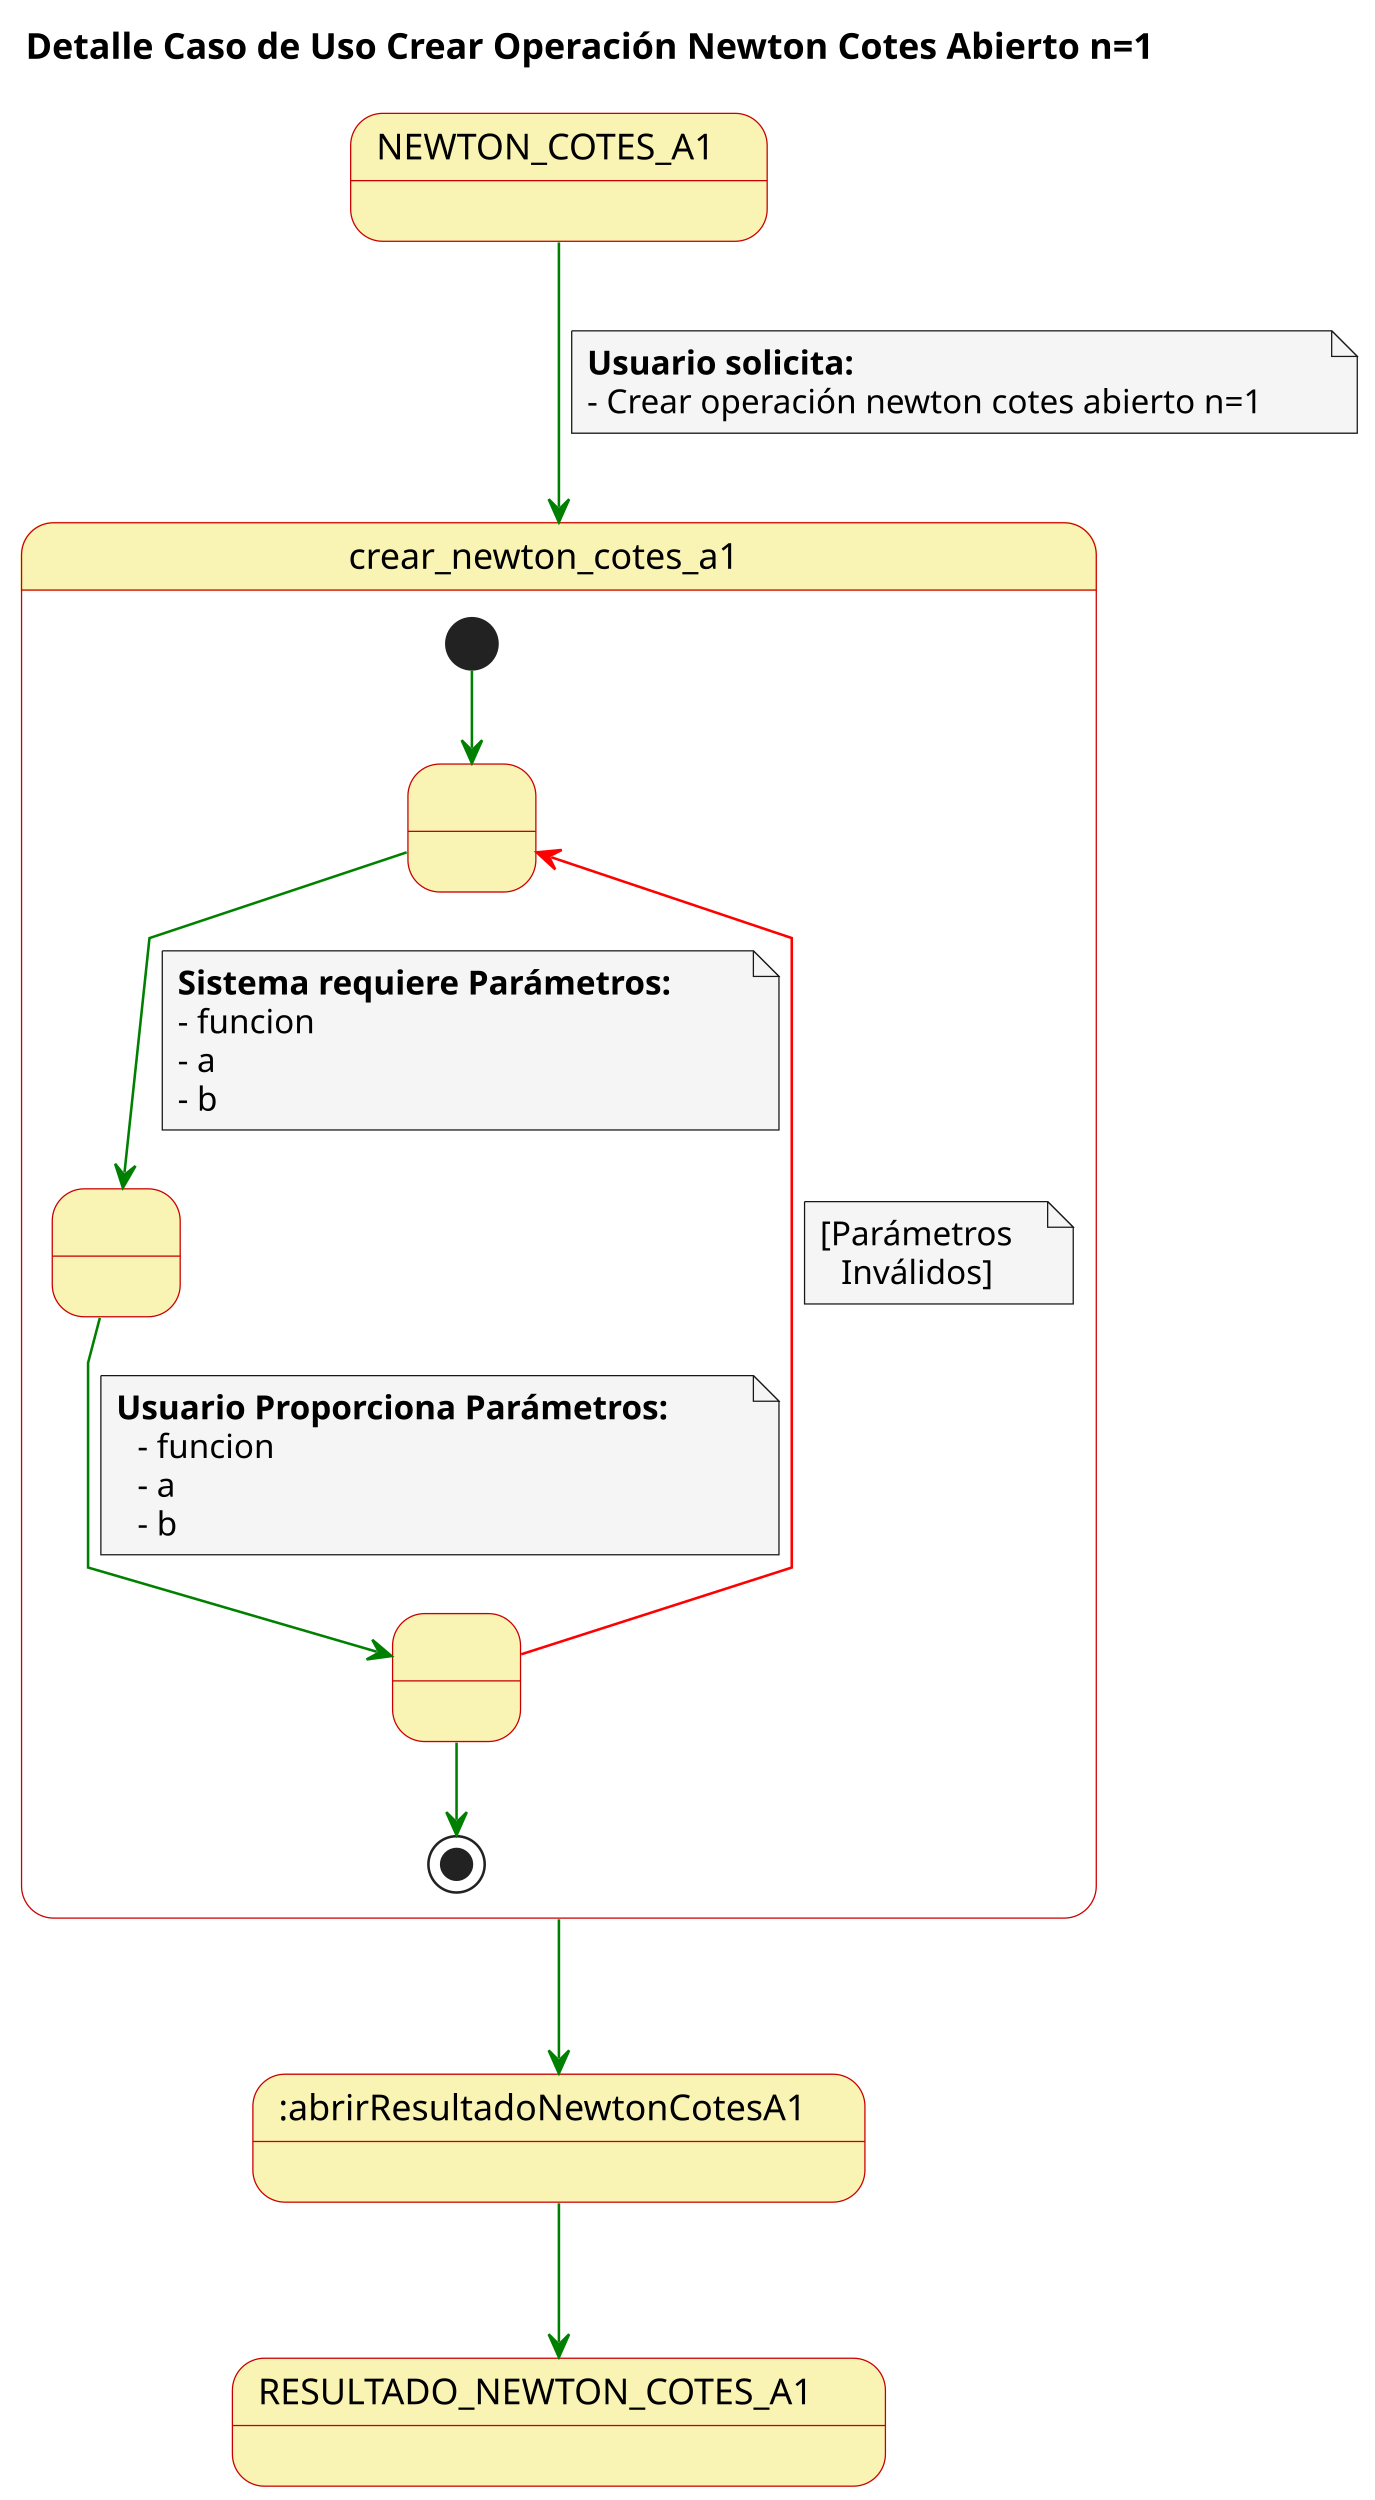
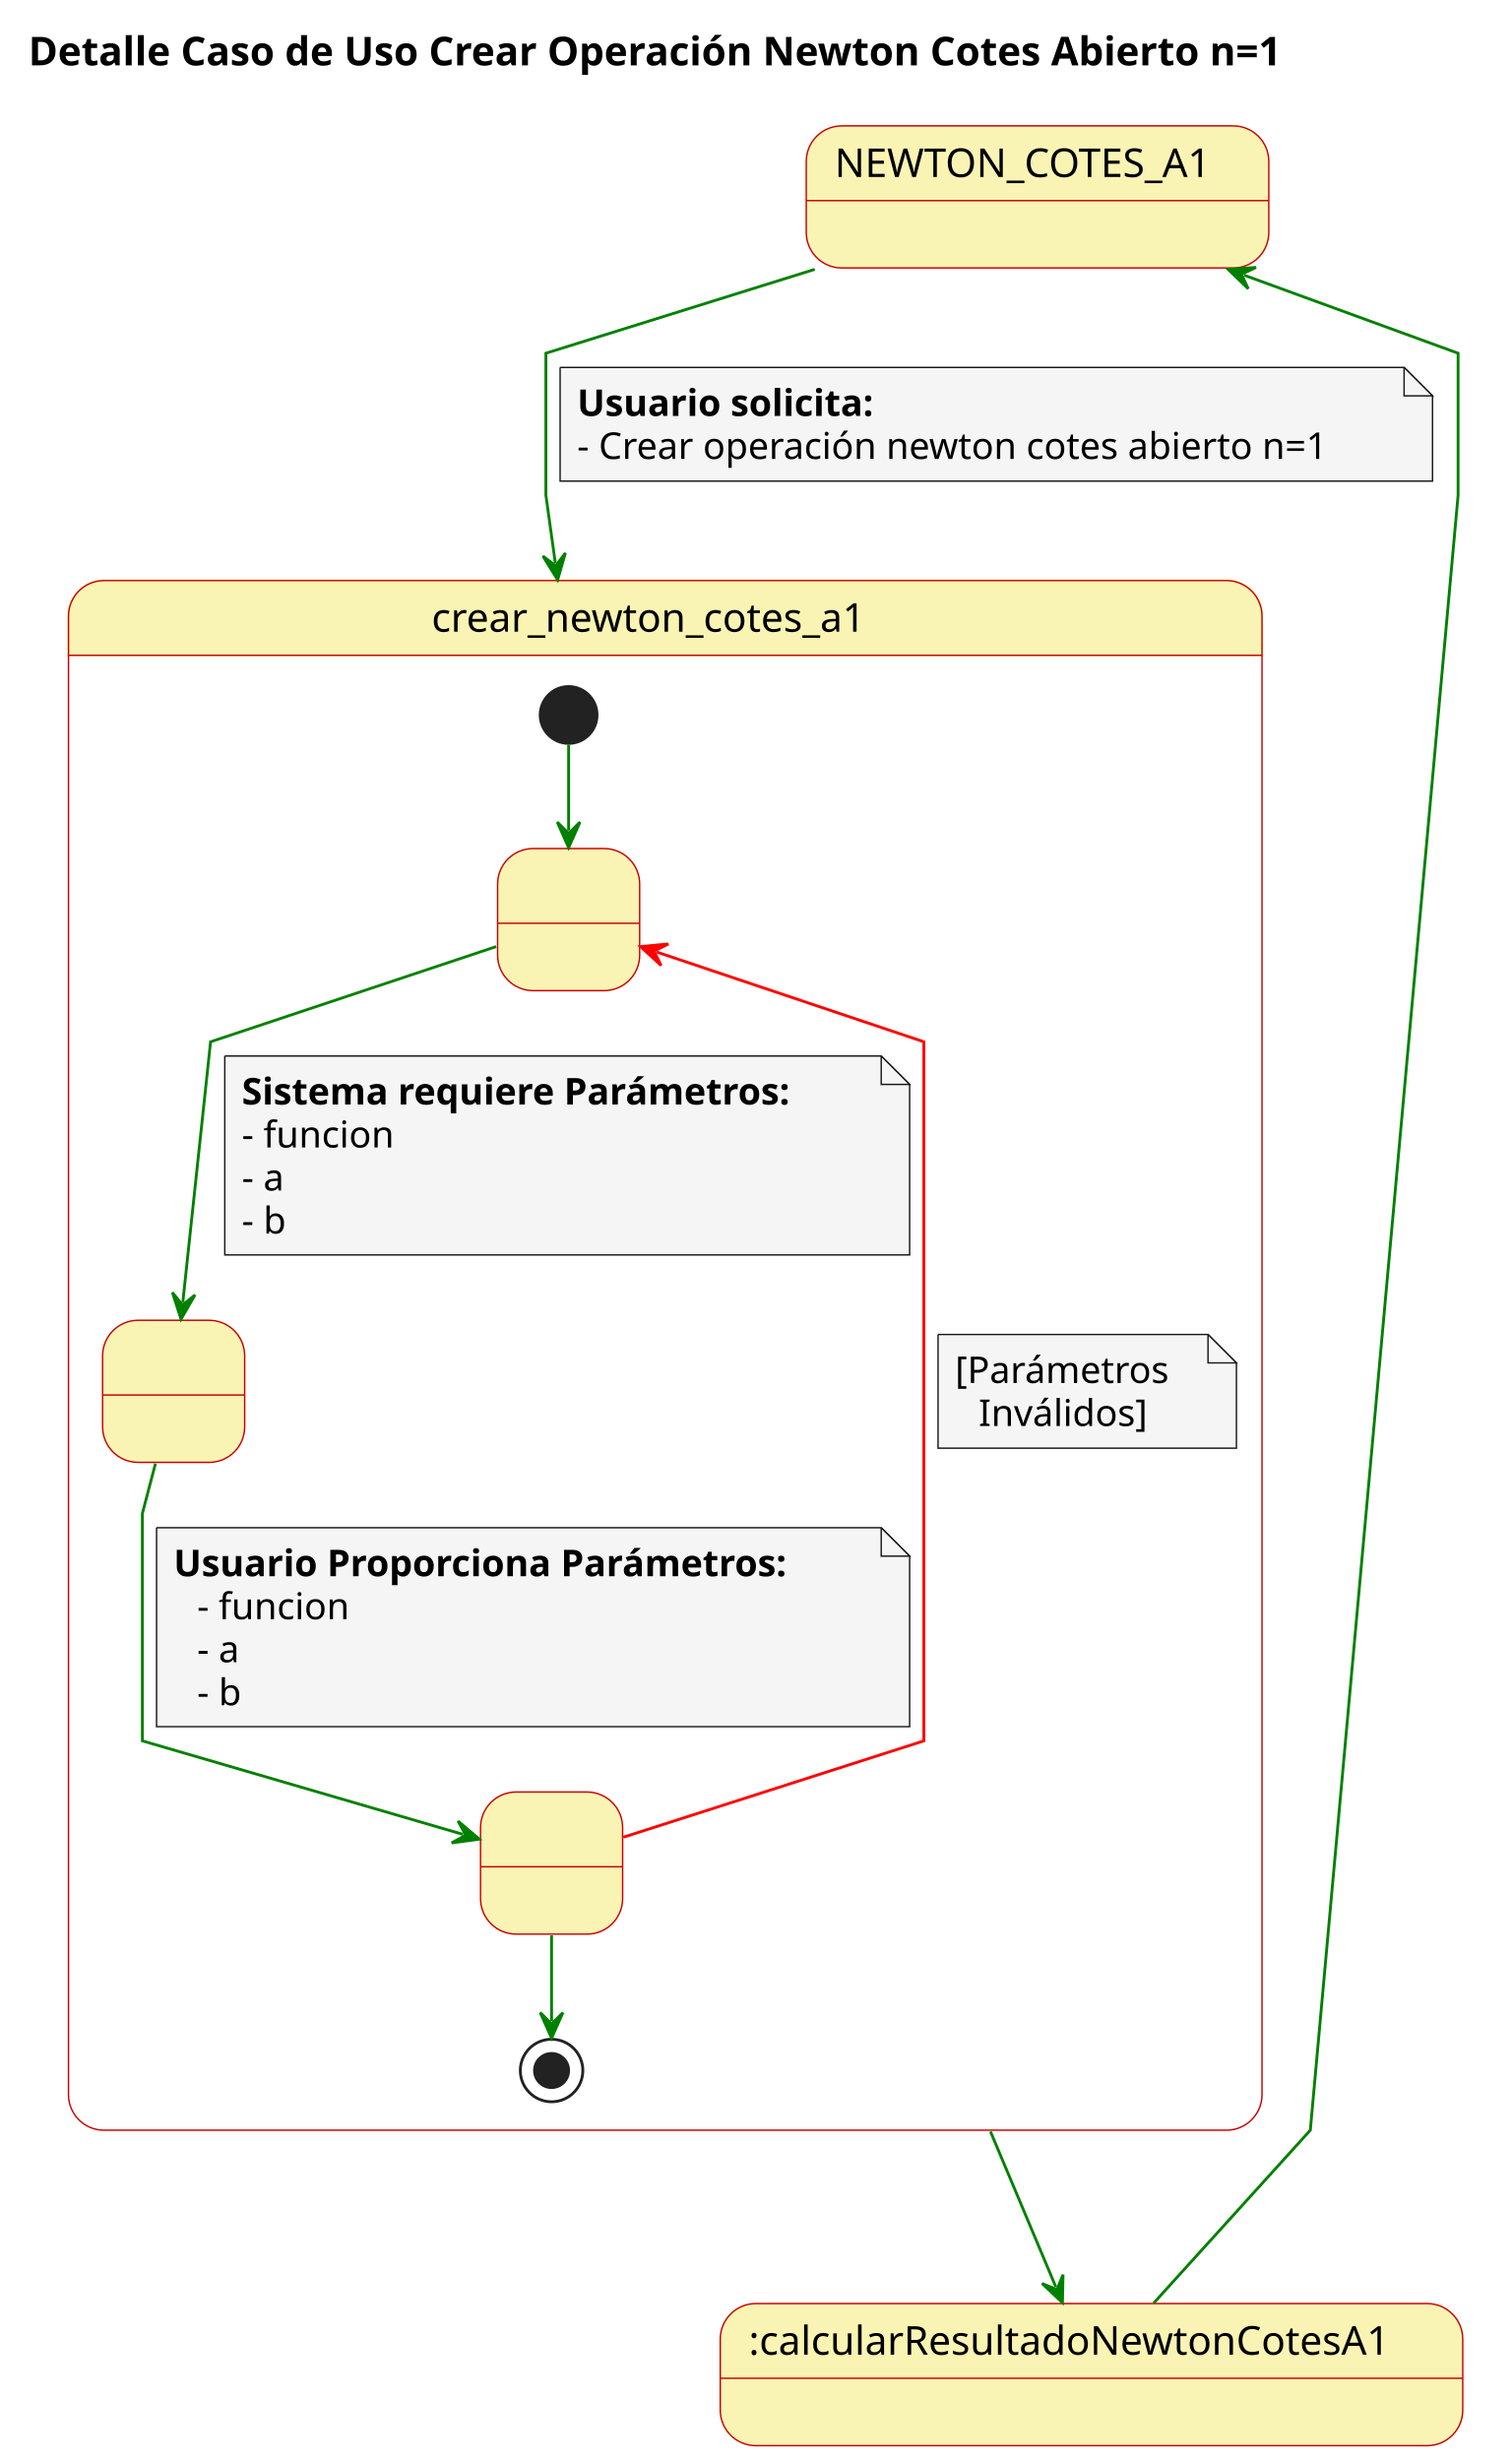
- <svg xmlns="http://www.w3.org/2000/svg" contentStyleType="text/css" data-diagram-type="STATE" height="977px" preserveAspectRatio="none" style="width:537px;height:977px;background:#FFFFFF;" version="1.1" viewBox="0 0 537 977" width="537px" zoomAndPan="magnify">
+ <svg xmlns="http://www.w3.org/2000/svg" contentStyleType="text/css" data-diagram-type="STATE" height="866px" preserveAspectRatio="none" style="width:532px;height:866px;background:#FFFFFF;" version="1.1" viewBox="0 0 532 866" width="532px" zoomAndPan="magnify">
  <defs />
  <g>
-     <g class="title" data-source-line="12">
+     <g class="title" data-source-line="14">
      <text fill="#000000" font-family="sans-serif" font-size="14" font-weight="bold" lengthAdjust="spacing" textLength="504.841" x="10" y="22.995">Detalle Caso de Uso Crear Operación Newton Cotes Abierto n=1</text>
    </g>
-     <path d="M20.92,204.297 L415.92,204.297 A12.5,12.5 0 0 1 428.42,216.797 L428.42,230.594 L8.42,230.594 L8.42,216.797 A12.5,12.5 0 0 1 20.92,204.297" fill="#FAF4B4" style="stroke:#FAF4B4;stroke-width:1;" />
-     <rect fill="none" height="545.297" rx="12.5" ry="12.5" style="stroke:#C90000;stroke-width:0.5;" width="420" x="8.42" y="204.297" />
-     <line style="stroke:#C90000;stroke-width:0.5;" x1="8.42" x2="428.42" y1="230.594" y2="230.594" />
-     <text fill="#000000" font-family="sans-serif" font-size="14" lengthAdjust="spacing" textLength="164.411" x="136.215" y="222.292">crear_newton_cotes_a1</text>
+     <g id="NEWTON_COTES_A1">
+       <rect fill="#FAF4B4" height="50" rx="12.5" ry="12.5" style="stroke:#C90000;stroke-width:0.5;" width="162.769" x="283.72" y="44.297" />
+       <line style="stroke:#C90000;stroke-width:0.5;" x1="283.72" x2="446.488" y1="70.594" y2="70.594" />
+       <text fill="#000000" font-family="sans-serif" font-size="14" lengthAdjust="spacing" textLength="142.769" x="293.72" y="62.292">NEWTON_COTES_A1</text>
+     </g>
+     <path d="M36.6,204.297 L431.6,204.297 A12.5,12.5 0 0 1 444.1,216.797 L444.1,230.594 L24.1,230.594 L24.1,216.797 A12.5,12.5 0 0 1 36.6,204.297" fill="#FAF4B4" style="stroke:#FAF4B4;stroke-width:1;" />
+     <rect fill="none" height="545.297" rx="12.5" ry="12.5" style="stroke:#C90000;stroke-width:0.5;" width="420" x="24.1" y="204.297" />
+     <line style="stroke:#C90000;stroke-width:0.5;" x1="24.1" x2="444.1" y1="230.594" y2="230.594" />
+     <text fill="#000000" font-family="sans-serif" font-size="14" lengthAdjust="spacing" textLength="164.411" x="151.894" y="222.292">crear_newton_cotes_a1</text>
    <g id="crear_newton_cotes_a1.1">
-       <rect fill="#FAF4B4" height="50" rx="12.5" ry="12.5" style="stroke:#C90000;stroke-width:0.5;" width="50" x="159.42" y="298.594" />
-       <line style="stroke:#C90000;stroke-width:0.5;" x1="159.42" x2="209.42" y1="324.891" y2="324.891" />
-       <text fill="#000000" font-family="sans-serif" font-size="14" lengthAdjust="spacing" textLength="4.45" x="182.195" y="316.589"> </text>
+       <rect fill="#FAF4B4" height="50" rx="12.5" ry="12.5" style="stroke:#C90000;stroke-width:0.5;" width="50" x="175.1" y="298.594" />
+       <line style="stroke:#C90000;stroke-width:0.5;" x1="175.1" x2="225.1" y1="324.891" y2="324.891" />
+       <text fill="#000000" font-family="sans-serif" font-size="14" lengthAdjust="spacing" textLength="4.45" x="197.875" y="316.589"> </text>
    </g>
    <g id="crear_newton_cotes_a1.2">
-       <rect fill="#FAF4B4" height="50" rx="12.5" ry="12.5" style="stroke:#C90000;stroke-width:0.5;" width="50" x="20.42" y="464.594" />
-       <line style="stroke:#C90000;stroke-width:0.5;" x1="20.42" x2="70.42" y1="490.891" y2="490.891" />
-       <text fill="#000000" font-family="sans-serif" font-size="14" lengthAdjust="spacing" textLength="4.45" x="43.195" y="482.589"> </text>
+       <rect fill="#FAF4B4" height="50" rx="12.5" ry="12.5" style="stroke:#C90000;stroke-width:0.5;" width="50" x="36.1" y="464.594" />
+       <line style="stroke:#C90000;stroke-width:0.5;" x1="36.1" x2="86.1" y1="490.891" y2="490.891" />
+       <text fill="#000000" font-family="sans-serif" font-size="14" lengthAdjust="spacing" textLength="4.45" x="58.875" y="482.589"> </text>
    </g>
    <g id="crear_newton_cotes_a1.3">
-       <rect fill="#FAF4B4" height="50" rx="12.5" ry="12.5" style="stroke:#C90000;stroke-width:0.5;" width="50" x="153.42" y="630.594" />
-       <line style="stroke:#C90000;stroke-width:0.5;" x1="153.42" x2="203.42" y1="656.891" y2="656.891" />
-       <text fill="#000000" font-family="sans-serif" font-size="14" lengthAdjust="spacing" textLength="4.45" x="176.195" y="648.589"> </text>
+       <rect fill="#FAF4B4" height="50" rx="12.5" ry="12.5" style="stroke:#C90000;stroke-width:0.5;" width="50" x="169.1" y="630.594" />
+       <line style="stroke:#C90000;stroke-width:0.5;" x1="169.1" x2="219.1" y1="656.891" y2="656.891" />
+       <text fill="#000000" font-family="sans-serif" font-size="14" lengthAdjust="spacing" textLength="4.45" x="191.875" y="648.589"> </text>
    </g>
-     <ellipse cx="184.42" cy="251.594" fill="#222222" rx="10" ry="10" style="stroke:#222222;stroke-width:1;" />
-     <ellipse cx="178.42" cy="728.594" fill="none" rx="11" ry="11" style="stroke:#222222;stroke-width:1;" />
-     <ellipse cx="178.42" cy="728.594" fill="#222222" rx="6" ry="6" style="stroke:#222222;stroke-width:1;" />
-     <g class="link" data-entity-1="*start*crear_newton_cotes_a1" data-entity-2="1" data-source-line="26" data-uid="lnk5" id="link_*start*crear_newton_cotes_a1_1">
-       <path d="M184.42,262.034 C184.42,271.294 184.42,279.784 184.42,292.274" fill="none" id="*start*crear_newton_cotes_a1-to-1" style="stroke:#008000;stroke-width:1;" />
-       <polygon fill="#008000" points="184.42,298.274,188.42,289.274,184.42,293.274,180.42,289.274,184.42,298.274" style="stroke:#008000;stroke-width:1;" />
+     <ellipse cx="200.1" cy="251.594" fill="#222222" rx="10" ry="10" style="stroke:#222222;stroke-width:1;" />
+     <ellipse cx="194.1" cy="728.594" fill="none" rx="11" ry="11" style="stroke:#222222;stroke-width:1;" />
+     <ellipse cx="194.1" cy="728.594" fill="#222222" rx="6" ry="6" style="stroke:#222222;stroke-width:1;" />
+     <g class="link" data-entity-1="*start*crear_newton_cotes_a1" data-entity-2="1" data-source-line="29" data-uid="lnk4" id="link_*start*crear_newton_cotes_a1_1">
+       <path d="M200.1,262.034 C200.1,271.294 200.1,279.784 200.1,292.274" fill="none" id="*start*crear_newton_cotes_a1-to-1" style="stroke:#008000;stroke-width:1;" />
+       <polygon fill="#008000" points="200.1,298.274,204.1,289.274,200.1,293.274,196.1,289.274,200.1,298.274" style="stroke:#008000;stroke-width:1;" />
    </g>
-     <g class="link" data-entity-1="1" data-entity-2="2" data-source-line="27" data-uid="lnk6" id="link_1_2">
-       <path d="M158.92,333.094 C122.1,345.364 58.42,366.594 58.42,366.594 C58.42,366.594 52.446,422.627 48.656,458.228" fill="none" id="1-to-2" style="stroke:#008000;stroke-width:1;" />
-       <polygon fill="#008000" points="48.02,464.194,52.951,455.668,48.55,459.222,44.996,454.821,48.02,464.194" style="stroke:#008000;stroke-width:1;" />
-       <path d="M63.42,371.594 L63.42,441.594 L304.42,441.594 L304.42,381.594 L294.42,371.594 L63.42,371.594" fill="#F5F5F5" style="stroke:#181818;stroke-width:0.5;" />
-       <path d="M294.42,371.594 L294.42,381.594 L304.42,381.594 L294.42,371.594" fill="#F5F5F5" style="stroke:#181818;stroke-width:0.5;" />
-       <text fill="#000000" font-family="sans-serif" font-size="13" font-weight="bold" lengthAdjust="spacing" textLength="220.587" x="69.42" y="388.661">Sistema requiere Parámetros:</text>
-       <text fill="#000000" font-family="sans-serif" font-size="13" lengthAdjust="spacing" textLength="56.831" x="69.42" y="403.793">- funcion</text>
-       <text fill="#000000" font-family="sans-serif" font-size="13" lengthAdjust="spacing" textLength="16.79" x="69.42" y="418.926">- a</text>
-       <text fill="#000000" font-family="sans-serif" font-size="13" lengthAdjust="spacing" textLength="17.075" x="69.42" y="434.059">- b</text>
+     <g class="link" data-entity-1="1" data-entity-2="2" data-source-line="30" data-uid="lnk5" id="link_1_2">
+       <path d="M174.6,333.094 C137.78,345.364 74.1,366.594 74.1,366.594 C74.1,366.594 68.125,422.627 64.335,458.228" fill="none" id="1-to-2" style="stroke:#008000;stroke-width:1;" />
+       <polygon fill="#008000" points="63.7,464.194,68.63,455.668,64.229,459.222,60.675,454.821,63.7,464.194" style="stroke:#008000;stroke-width:1;" />
+       <path d="M79.1,371.594 L79.1,441.594 L320.1,441.594 L320.1,381.594 L310.1,371.594 L79.1,371.594" fill="#F5F5F5" style="stroke:#181818;stroke-width:0.5;" />
+       <path d="M310.1,371.594 L310.1,381.594 L320.1,381.594 L310.1,371.594" fill="#F5F5F5" style="stroke:#181818;stroke-width:0.5;" />
+       <text fill="#000000" font-family="sans-serif" font-size="13" font-weight="bold" lengthAdjust="spacing" textLength="220.587" x="85.1" y="388.661">Sistema requiere Parámetros:</text>
+       <text fill="#000000" font-family="sans-serif" font-size="13" lengthAdjust="spacing" textLength="56.831" x="85.1" y="403.793">- funcion</text>
+       <text fill="#000000" font-family="sans-serif" font-size="13" lengthAdjust="spacing" textLength="16.79" x="85.1" y="418.926">- a</text>
+       <text fill="#000000" font-family="sans-serif" font-size="13" lengthAdjust="spacing" textLength="17.075" x="85.1" y="434.059">- b</text>
    </g>
-     <g class="link" data-entity-1="2" data-entity-2="3" data-source-line="34" data-uid="lnk7" id="link_2_3">
-       <path d="M39.02,515.024 C36.6,524.264 34.42,532.594 34.42,532.594 C34.42,532.594 34.42,612.594 34.42,612.594 C34.42,612.594 105.91,633.443 147.25,645.503" fill="none" id="2-to-3" style="stroke:#008000;stroke-width:1;" />
-       <polygon fill="#008000" points="153.01,647.184,145.491,640.823,148.21,645.784,143.25,648.503,153.01,647.184" style="stroke:#008000;stroke-width:1;" />
-       <path d="M39.42,537.594 L39.42,607.594 L304.42,607.594 L304.42,547.594 L294.42,537.594 L39.42,537.594" fill="#F5F5F5" style="stroke:#181818;stroke-width:0.5;" />
-       <path d="M294.42,537.594 L294.42,547.594 L304.42,547.594 L294.42,537.594" fill="#F5F5F5" style="stroke:#181818;stroke-width:0.5;" />
-       <text fill="#000000" font-family="sans-serif" font-size="13" font-weight="bold" lengthAdjust="spacing" textLength="244.15" x="45.42" y="554.661">Usuario Proporciona Parámetros:</text>
-       <text fill="#000000" font-family="sans-serif" font-size="13" lengthAdjust="spacing" textLength="56.831" x="53.685" y="569.793">- funcion</text>
-       <text fill="#000000" font-family="sans-serif" font-size="13" lengthAdjust="spacing" textLength="16.79" x="53.685" y="584.926">- a</text>
-       <text fill="#000000" font-family="sans-serif" font-size="13" lengthAdjust="spacing" textLength="17.075" x="53.685" y="600.059">- b</text>
+     <g class="link" data-entity-1="2" data-entity-2="3" data-source-line="37" data-uid="lnk6" id="link_2_3">
+       <path d="M54.7,515.024 C52.28,524.264 50.1,532.594 50.1,532.594 C50.1,532.594 50.1,612.594 50.1,612.594 C50.1,612.594 121.59,633.443 162.93,645.503" fill="none" id="2-to-3" style="stroke:#008000;stroke-width:1;" />
+       <polygon fill="#008000" points="168.69,647.184,161.17,640.823,163.89,645.784,158.93,648.503,168.69,647.184" style="stroke:#008000;stroke-width:1;" />
+       <path d="M55.1,537.594 L55.1,607.594 L320.1,607.594 L320.1,547.594 L310.1,537.594 L55.1,537.594" fill="#F5F5F5" style="stroke:#181818;stroke-width:0.5;" />
+       <path d="M310.1,537.594 L310.1,547.594 L320.1,547.594 L310.1,537.594" fill="#F5F5F5" style="stroke:#181818;stroke-width:0.5;" />
+       <text fill="#000000" font-family="sans-serif" font-size="13" font-weight="bold" lengthAdjust="spacing" textLength="244.15" x="61.1" y="554.661">Usuario Proporciona Parámetros:</text>
+       <text fill="#000000" font-family="sans-serif" font-size="13" lengthAdjust="spacing" textLength="56.831" x="69.364" y="569.793">- funcion</text>
+       <text fill="#000000" font-family="sans-serif" font-size="13" lengthAdjust="spacing" textLength="16.79" x="69.364" y="584.926">- a</text>
+       <text fill="#000000" font-family="sans-serif" font-size="13" lengthAdjust="spacing" textLength="17.075" x="69.364" y="600.059">- b</text>
    </g>
-     <g class="link" data-entity-1="3" data-entity-2="1" data-source-line="41" data-uid="lnk8" id="link_3_1">
-       <path d="M203.68,646.494 C241.75,634.294 309.42,612.594 309.42,612.594 C309.42,612.594 309.42,366.594 309.42,366.594 C309.42,366.594 251.928,347.275 215.408,335.005" fill="none" id="3-to-1" style="stroke:#FF0000;stroke-width:1;" />
-       <polygon fill="#FF0000" points="209.72,333.094,216.978,339.752,214.46,334.686,219.526,332.168,209.72,333.094" style="stroke:#FF0000;stroke-width:1;" />
-       <path d="M314.42,469.594 L314.42,509.594 L419.42,509.594 L419.42,479.594 L409.42,469.594 L314.42,469.594" fill="#F5F5F5" style="stroke:#181818;stroke-width:0.5;" />
-       <path d="M409.42,469.594 L409.42,479.594 L419.42,479.594 L409.42,469.594" fill="#F5F5F5" style="stroke:#181818;stroke-width:0.5;" />
-       <text fill="#000000" font-family="sans-serif" font-size="13" lengthAdjust="spacing" textLength="80.019" x="320.42" y="486.661">[Parámetros</text>
-       <text fill="#000000" font-family="sans-serif" font-size="13" lengthAdjust="spacing" textLength="63.007" x="328.685" y="501.793">Inválidos]</text>
+     <g class="link" data-entity-1="3" data-entity-2="1" data-source-line="44" data-uid="lnk7" id="link_3_1">
+       <path d="M219.36,646.494 C257.43,634.294 325.1,612.594 325.1,612.594 C325.1,612.594 325.1,366.594 325.1,366.594 C325.1,366.594 267.607,347.275 231.087,335.005" fill="none" id="3-to-1" style="stroke:#FF0000;stroke-width:1;" />
+       <polygon fill="#FF0000" points="225.4,333.094,232.657,339.752,230.139,334.686,235.205,332.168,225.4,333.094" style="stroke:#FF0000;stroke-width:1;" />
+       <path d="M330.1,469.594 L330.1,509.594 L435.1,509.594 L435.1,479.594 L425.1,469.594 L330.1,469.594" fill="#F5F5F5" style="stroke:#181818;stroke-width:0.5;" />
+       <path d="M425.1,469.594 L425.1,479.594 L435.1,479.594 L425.1,469.594" fill="#F5F5F5" style="stroke:#181818;stroke-width:0.5;" />
+       <text fill="#000000" font-family="sans-serif" font-size="13" lengthAdjust="spacing" textLength="80.019" x="336.1" y="486.661">[Parámetros</text>
+       <text fill="#000000" font-family="sans-serif" font-size="13" lengthAdjust="spacing" textLength="63.007" x="344.364" y="501.793">Inválidos]</text>
    </g>
-     <g class="link" data-entity-1="3" data-entity-2="*end*crear_newton_cotes_a1" data-source-line="46" data-uid="lnk10" id="link_3_*end*crear_newton_cotes_a1">
-       <path d="M178.42,681.024 C178.42,693.384 178.42,701.724 178.42,711.194" fill="none" id="3-to-*end*crear_newton_cotes_a1" style="stroke:#008000;stroke-width:1;" />
-       <polygon fill="#008000" points="178.42,717.194,182.42,708.194,178.42,712.194,174.42,708.194,178.42,717.194" style="stroke:#008000;stroke-width:1;" />
+     <g class="link" data-entity-1="3" data-entity-2="*end*crear_newton_cotes_a1" data-source-line="49" data-uid="lnk9" id="link_3_*end*crear_newton_cotes_a1">
+       <path d="M194.1,681.024 C194.1,693.384 194.1,701.724 194.1,711.194" fill="none" id="3-to-*end*crear_newton_cotes_a1" style="stroke:#008000;stroke-width:1;" />
+       <polygon fill="#008000" points="194.1,717.194,198.1,708.194,194.1,712.194,190.1,708.194,194.1,717.194" style="stroke:#008000;stroke-width:1;" />
    </g>
-     <g id="NEWTON_COTES_A1">
-       <rect fill="#FAF4B4" height="50" rx="12.5" ry="12.5" style="stroke:#C90000;stroke-width:0.5;" width="162.769" x="137.04" y="44.297" />
-       <line style="stroke:#C90000;stroke-width:0.5;" x1="137.04" x2="299.809" y1="70.594" y2="70.594" />
-       <text fill="#000000" font-family="sans-serif" font-size="14" lengthAdjust="spacing" textLength="142.769" x="147.04" y="62.292">NEWTON_COTES_A1</text>
+     <g id=":calcularResultadoNewtonCotesA1">
+       <rect fill="#FAF4B4" height="50" rx="12.5" ry="12.5" style="stroke:#C90000;stroke-width:0.5;" width="261.281" x="253.46" y="810.597" />
+       <line style="stroke:#C90000;stroke-width:0.5;" x1="253.46" x2="514.741" y1="836.894" y2="836.894" />
+       <text fill="#000000" font-family="sans-serif" font-size="14" lengthAdjust="spacing" textLength="241.281" x="263.46" y="828.592">:calcularResultadoNewtonCotesA1</text>
    </g>
-     <g id=":abrirResultadoNewtonCotesA1">
-       <rect fill="#FAF4B4" height="50" rx="12.5" ry="12.5" style="stroke:#C90000;stroke-width:0.5;" width="239.188" x="98.83" y="810.597" />
-       <line style="stroke:#C90000;stroke-width:0.5;" x1="98.83" x2="338.018" y1="836.894" y2="836.894" />
-       <text fill="#000000" font-family="sans-serif" font-size="14" lengthAdjust="spacing" textLength="219.188" x="108.83" y="828.592">:abrirResultadoNewtonCotesA1</text>
+     <g class="link" data-entity-1="NEWTON_COTES_A1" data-entity-2="crear_newton_cotes_a1" data-source-line="18" data-uid="lnk2" id="link_NEWTON_COTES_A1_crear_newton_cotes_a1">
+       <path d="M286.7,94.777 C240.93,109.057 192.1,124.297 192.1,124.297 C192.1,124.297 192.1,174.297 192.1,174.297 C192.1,174.297 192.864,179.754 195.414,198.104" fill="none" id="NEWTON_COTES_A1-to-crear_newton_cotes_a1" style="stroke:#008000;stroke-width:1;" />
+       <polygon fill="#008000" points="196.24,204.047,198.963,194.582,195.552,199.095,191.039,195.683,196.24,204.047" style="stroke:#008000;stroke-width:1;" />
+       <path d="M197.1,129.297 L197.1,169.297 L504.1,169.297 L504.1,139.297 L494.1,129.297 L197.1,129.297" fill="#F5F5F5" style="stroke:#181818;stroke-width:0.5;" />
+       <path d="M494.1,129.297 L494.1,139.297 L504.1,139.297 L494.1,129.297" fill="#F5F5F5" style="stroke:#181818;stroke-width:0.5;" />
+       <text fill="#000000" font-family="sans-serif" font-size="13" font-weight="bold" lengthAdjust="spacing" textLength="118.574" x="203.1" y="146.364">Usuario solicita:</text>
+       <text fill="#000000" font-family="sans-serif" font-size="13" lengthAdjust="spacing" textLength="286.438" x="203.1" y="161.497">- Crear operación newton cotes abierto n=1</text>
    </g>
-     <g id="RESULTADO_NEWTON_COTES_A1">
-       <rect fill="#FAF4B4" height="50" rx="12.5" ry="12.5" style="stroke:#C90000;stroke-width:0.5;" width="255.204" x="90.82" y="921.597" />
-       <line style="stroke:#C90000;stroke-width:0.5;" x1="90.82" x2="346.024" y1="947.894" y2="947.894" />
-       <text fill="#000000" font-family="sans-serif" font-size="14" lengthAdjust="spacing" textLength="235.204" x="100.82" y="939.592">RESULTADO_NEWTON_COTES_A1</text>
+     <g class="link" data-entity-1="crear_newton_cotes_a1" data-entity-2=":calcularResultadoNewtonCotesA1" data-source-line="53" data-uid="lnk11" id="link_crear_newton_cotes_a1_:calcularResultadoNewtonCotesA1">
+       <path d="M348.55,750.077 C358.74,774.297 365.243,789.756 371.553,804.756" fill="none" id="crear_newton_cotes_a1-to-:calcularResultadoNewtonCotesA1" style="stroke:#008000;stroke-width:1;" />
+       <polygon fill="#008000" points="373.88,810.287,374.077,800.44,371.941,805.678,366.703,803.542,373.88,810.287" style="stroke:#008000;stroke-width:1;" />
    </g>
-     <g class="link" data-entity-1="NEWTON_COTES_A1" data-entity-2="crear_newton_cotes_a1" data-source-line="15" data-uid="lnk3" id="link_NEWTON_COTES_A1_crear_newton_cotes_a1">
-       <path d="M218.42,94.757 C218.42,118.997 218.42,152.957 218.42,198.087" fill="none" id="NEWTON_COTES_A1-to-crear_newton_cotes_a1" style="stroke:#008000;stroke-width:1;" />
-       <polygon fill="#008000" points="218.42,204.087,222.42,195.087,218.42,199.087,214.42,195.087,218.42,204.087" style="stroke:#008000;stroke-width:1;" />
-       <path d="M223.42,129.297 L223.42,169.297 L530.42,169.297 L530.42,139.297 L520.42,129.297 L223.42,129.297" fill="#F5F5F5" style="stroke:#181818;stroke-width:0.5;" />
-       <path d="M520.42,129.297 L520.42,139.297 L530.42,139.297 L520.42,129.297" fill="#F5F5F5" style="stroke:#181818;stroke-width:0.5;" />
-       <text fill="#000000" font-family="sans-serif" font-size="13" font-weight="bold" lengthAdjust="spacing" textLength="118.574" x="229.42" y="146.364">Usuario solicita:</text>
-       <text fill="#000000" font-family="sans-serif" font-size="13" lengthAdjust="spacing" textLength="286.438" x="229.42" y="161.497">- Crear operación newton cotes abierto n=1</text>
-     </g>
-     <g class="link" data-entity-1="crear_newton_cotes_a1" data-entity-2=":abrirResultadoNewtonCotesA1" data-source-line="50" data-uid="lnk12" id="link_crear_newton_cotes_a1_:abrirResultadoNewtonCotesA1">
-       <path d="M218.42,750.077 C218.42,774.297 218.42,789.287 218.42,804.287" fill="none" id="crear_newton_cotes_a1-to-:abrirResultadoNewtonCotesA1" style="stroke:#008000;stroke-width:1;" />
-       <polygon fill="#008000" points="218.42,810.287,222.42,801.287,218.42,805.287,214.42,801.287,218.42,810.287" style="stroke:#008000;stroke-width:1;" />
-     </g>
-     <g class="link" data-entity-1=":abrirResultadoNewtonCotesA1" data-entity-2="RESULTADO_NEWTON_COTES_A1" data-source-line="52" data-uid="lnk14" id="link_:abrirResultadoNewtonCotesA1_RESULTADO_NEWTON_COTES_A1">
-       <path d="M218.42,861.057 C218.42,879.007 218.42,897.287 218.42,915.217" fill="none" id=":abrirResultadoNewtonCotesA1-to-RESULTADO_NEWTON_COTES_A1" style="stroke:#008000;stroke-width:1;" />
-       <polygon fill="#008000" points="218.42,921.217,222.42,912.217,218.42,916.217,214.42,912.217,218.42,921.217" style="stroke:#008000;stroke-width:1;" />
+     <g class="link" data-entity-1=":calcularResultadoNewtonCotesA1" data-entity-2="NEWTON_COTES_A1" data-source-line="55" data-uid="lnk12" id="link_:calcularResultadoNewtonCotesA1_NEWTON_COTES_A1">
+       <path d="M405.96,810.467 C428.72,785.337 461.1,749.597 461.1,749.597 C461.1,749.597 513.1,174.297 513.1,174.297 C513.1,174.297 513.1,124.297 513.1,124.297 C513.1,124.297 476.967,111.112 437.807,96.832" fill="none" id=":calcularResultadoNewtonCotesA1-to-NEWTON_COTES_A1" style="stroke:#008000;stroke-width:1;" />
+       <polygon fill="#008000" points="432.17,94.777,439.255,101.618,436.867,96.49,441.995,94.102,432.17,94.777" style="stroke:#008000;stroke-width:1;" />
    </g>
  </g>
</svg>
